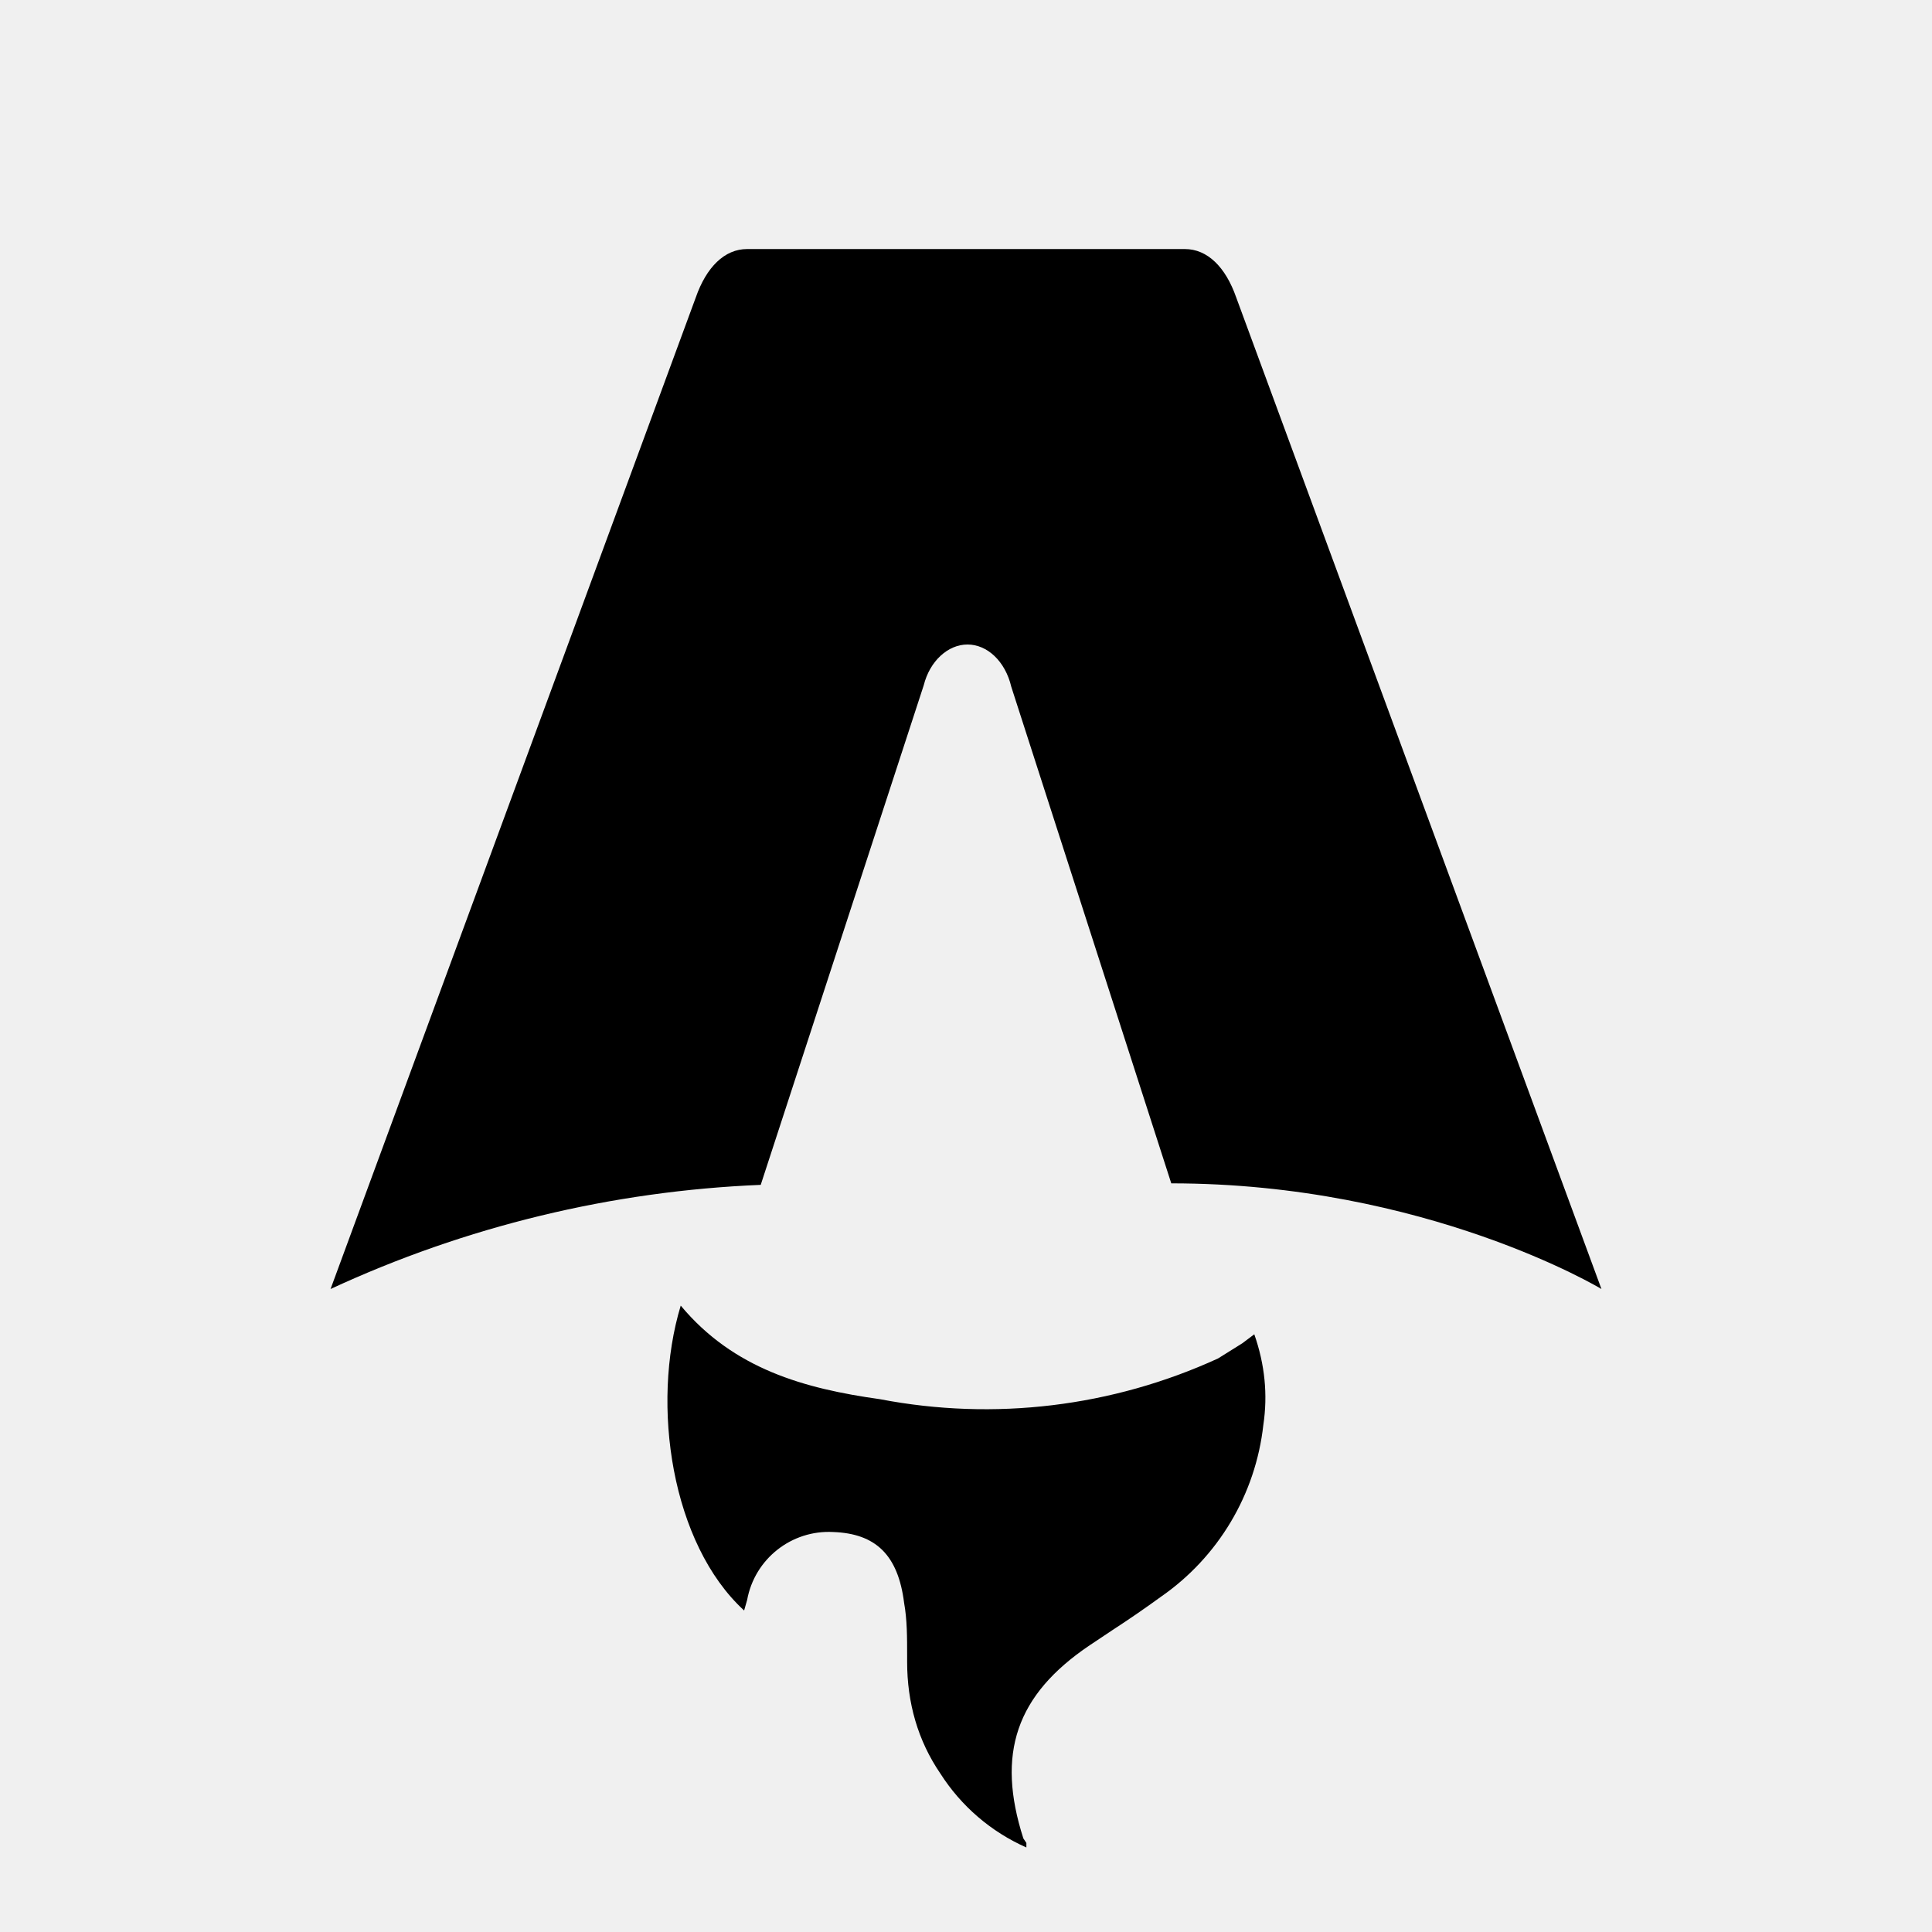
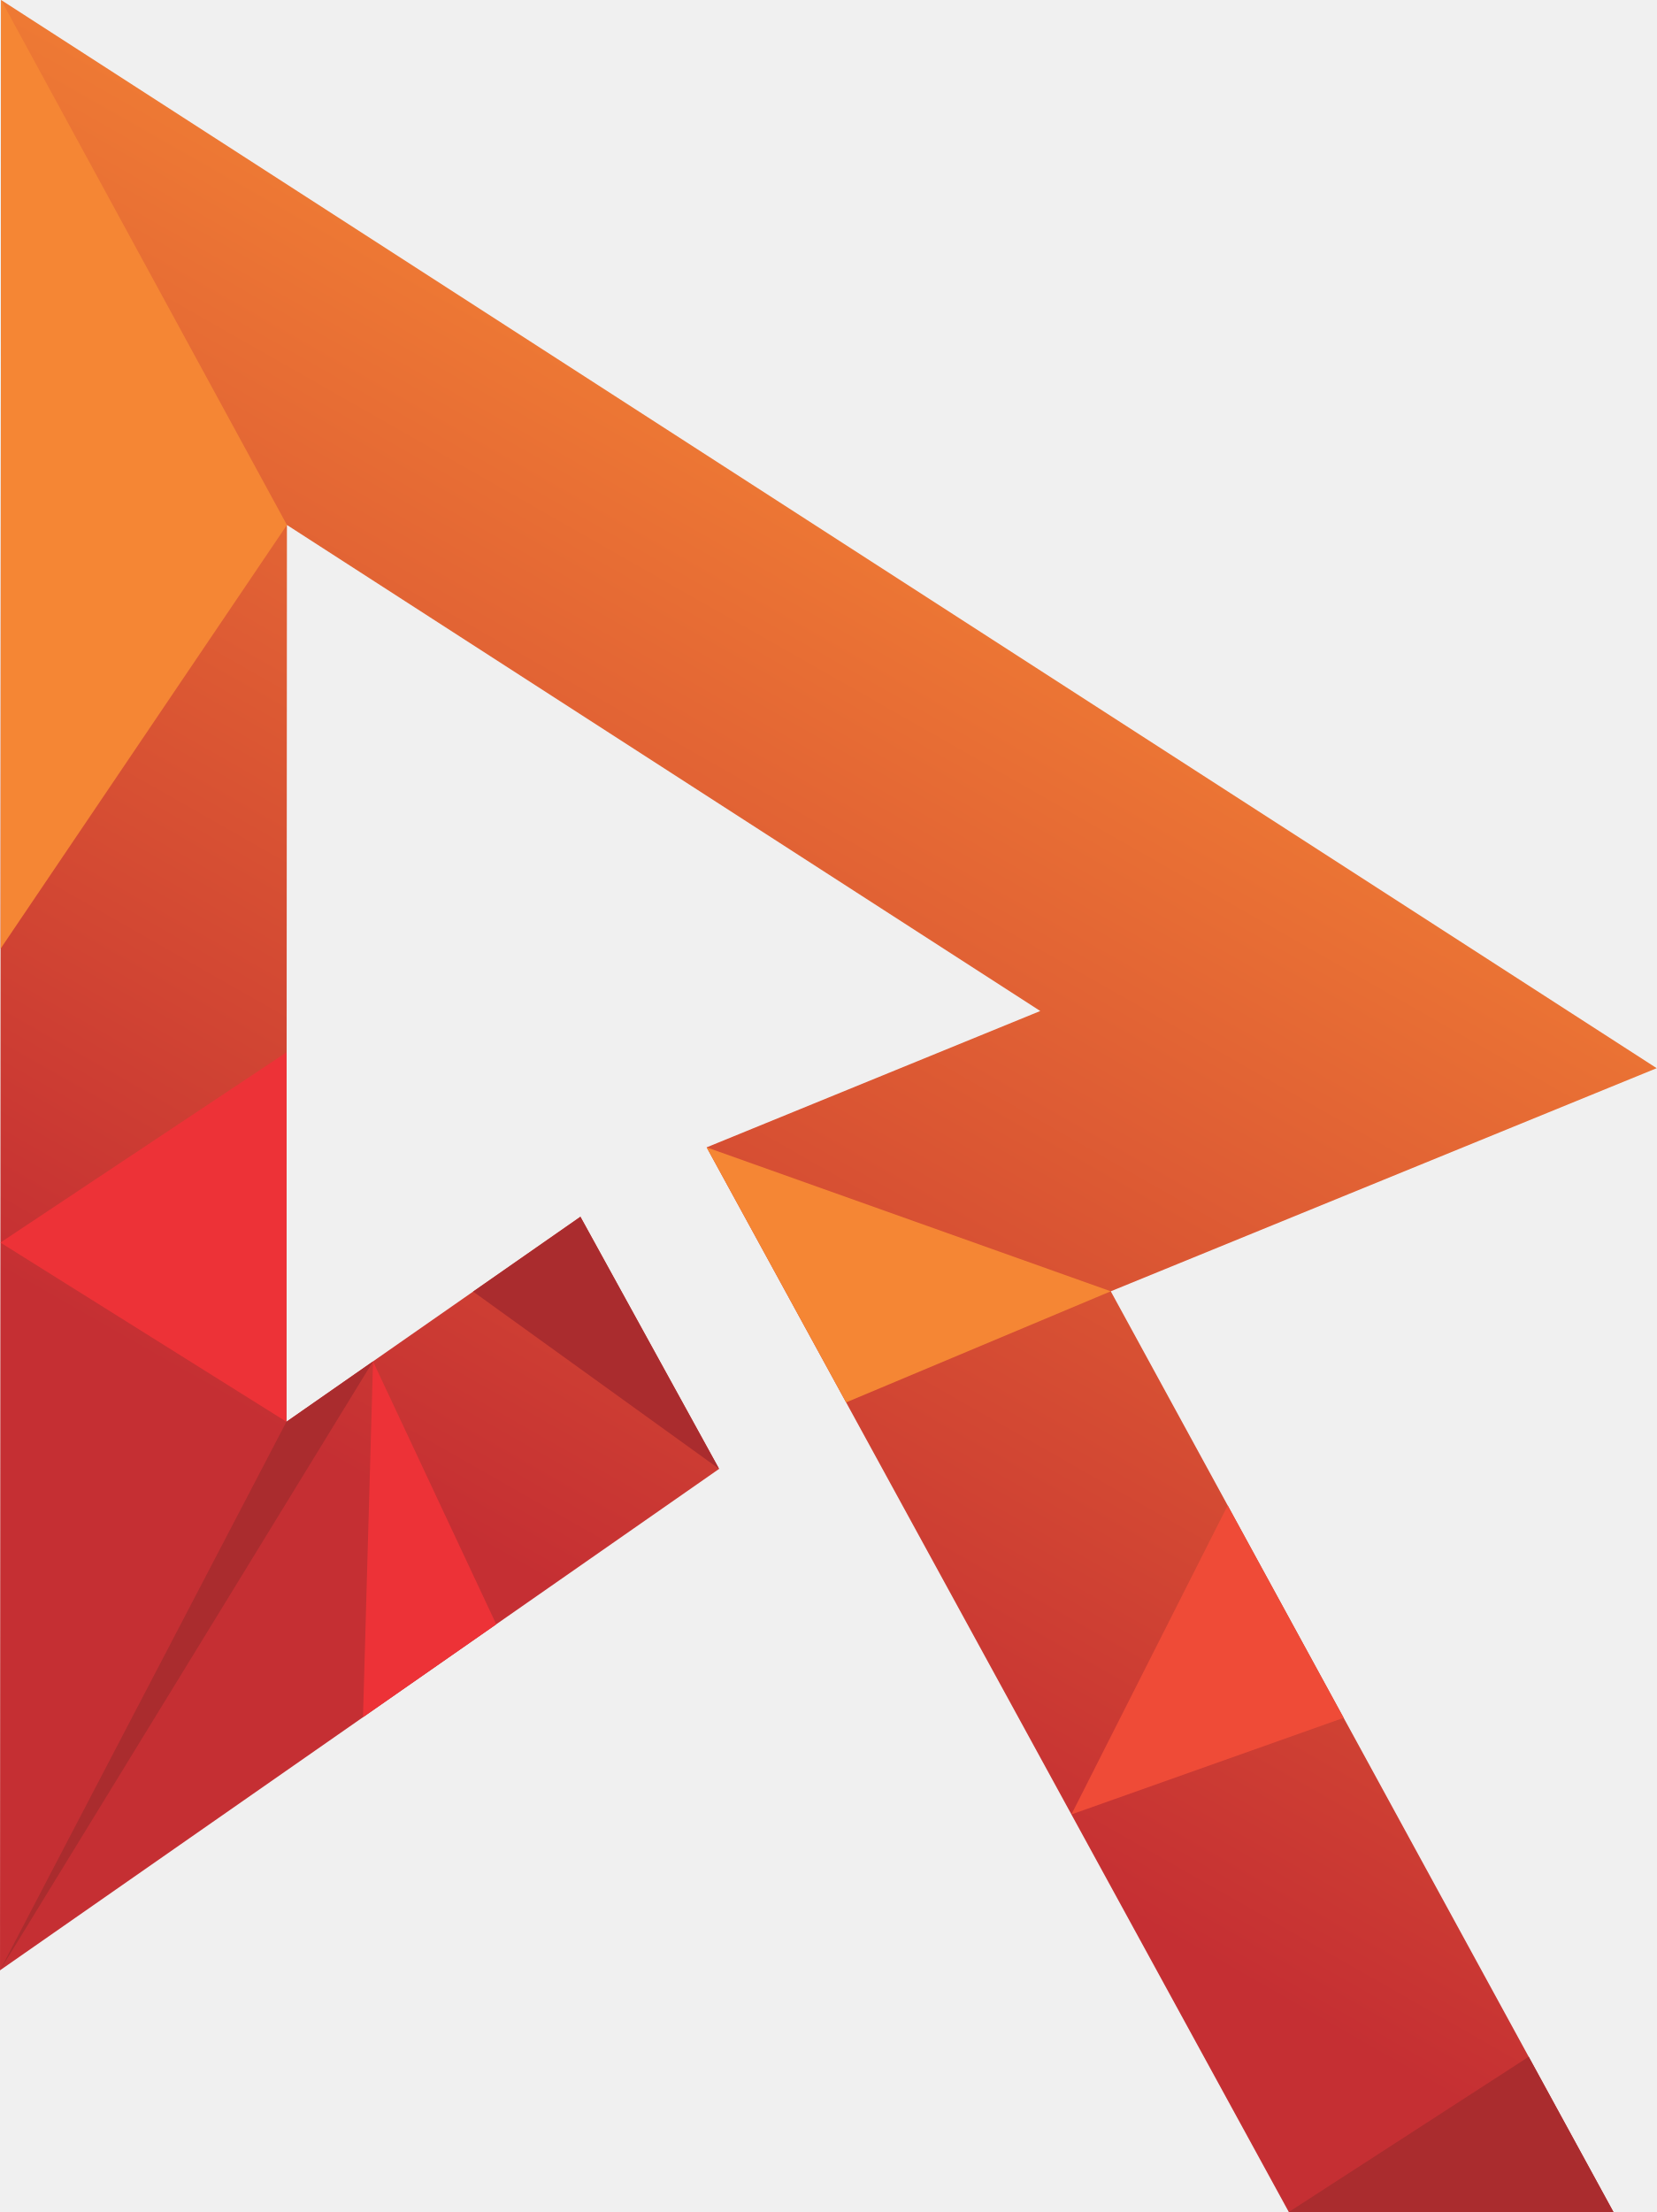
- <svg xmlns="http://www.w3.org/2000/svg" fill="none" viewBox="0 0 128 128">
-   <path d="M50.4 78.5a75.1 75.1 0 0 0-28.5 6.9l24.2-65.7c.7-2 1.9-3.2 3.4-3.2h29c1.5 0 2.7 1.2 3.4 3.2l24.2 65.7s-11.6-7-28.5-7L67 45.5c-.4-1.7-1.6-2.8-2.9-2.8-1.3 0-2.5 1.1-2.9 2.7L50.4 78.5Zm-1.1 28.2Zm-4.2-20.2c-2 6.6-.6 15.8 4.2 20.2a17.5 17.5 0 0 1 .2-.7 5.5 5.5 0 0 1 5.7-4.5c2.8.1 4.3 1.5 4.7 4.7.2 1.1.2 2.3.2 3.5v.4c0 2.7.7 5.2 2.2 7.4a13 13 0 0 0 5.7 4.9v-.3l-.2-.3c-1.8-5.6-.5-9.5 4.4-12.8l1.5-1a73 73 0 0 0 3.2-2.2 16 16 0 0 0 6.8-11.4c.3-2 .1-4-.6-6l-.8.6-1.6 1a37 37 0 0 1-22.4 2.7c-5-.7-9.7-2-13.2-6.2Z" />
-   <style>
-         path { fill: #000; }
-         @media (prefers-color-scheme: dark) {
-             path { fill: #FFF; }
-         }
-     </style>
+ <svg xmlns="http://www.w3.org/2000/svg" xml:space="preserve" width="40.715mm" height="54.354mm" version="1.1" style="shape-rendering:geometricPrecision; text-rendering:geometricPrecision; image-rendering:optimizeQuality; fill-rule:evenodd; clip-rule:evenodd" viewBox="0 0 534.33 713.33">
+   <defs>
+     <style type="text/css">
+    
+     .fil1 {fill:#F58634}
+     .fil4 {fill:#EF4B37}
+     .fil2 {fill:#ED3237}
+     .fil3 {fill:#AA2C2E}
+     .fil0 {fill:url(#id0)}
+    
+   </style>
+     <linearGradient id="id0" gradientUnits="userSpaceOnUse" x1="110.83" y1="473.79" x2="317.55" y2="110.85">
+       <stop offset="0" style="stop-opacity:1; stop-color:#C52F33" />
+       <stop offset="1" style="stop-opacity:1; stop-color:#F58634" />
+     </linearGradient>
+   </defs>
+   <g id="Camada_x0020_1">
+     <g id="_2154555225312">
+       <polygon class="fil0" points="358.25,416.42 520.38,713.33 415.67,713.33 227.91,370 335.51,326.03 92.54,169.29 92.38,458.49 187.2,392.38 231.93,473.69 20.73,620.94 -0,635.39 0.35,0 534.33,344.47 " />
+       <polygon class="fil1" points="0.18,305.94 92.54,169.29 0.35,0 " />
+       <polygon class="fil2" points="92.38,458.49 0.13,400.71 92.44,339.33 " />
+       <polygon class="fil3" points="-0,635.39 92.38,458.49 120.31,439.02 " />
+       <polygon class="fil2" points="120.31,439.02 117.07,553.77 160.05,523.81 " />
+       <polygon class="fil3" points="231.93,473.69 152.59,416.51 187.2,392.38 " />
+       <polygon class="fil1" points="358.25,416.42 227.91,370 272.89,452.25 " />
+       <polygon class="fil3" points="415.67,713.33 493.05,663.27 520.38,713.33 " />
+       <polygon class="fil4" points="395.96,485.48 345.56,585.12 433.36,553.97 " />
+     </g>
+   </g>
</svg>
